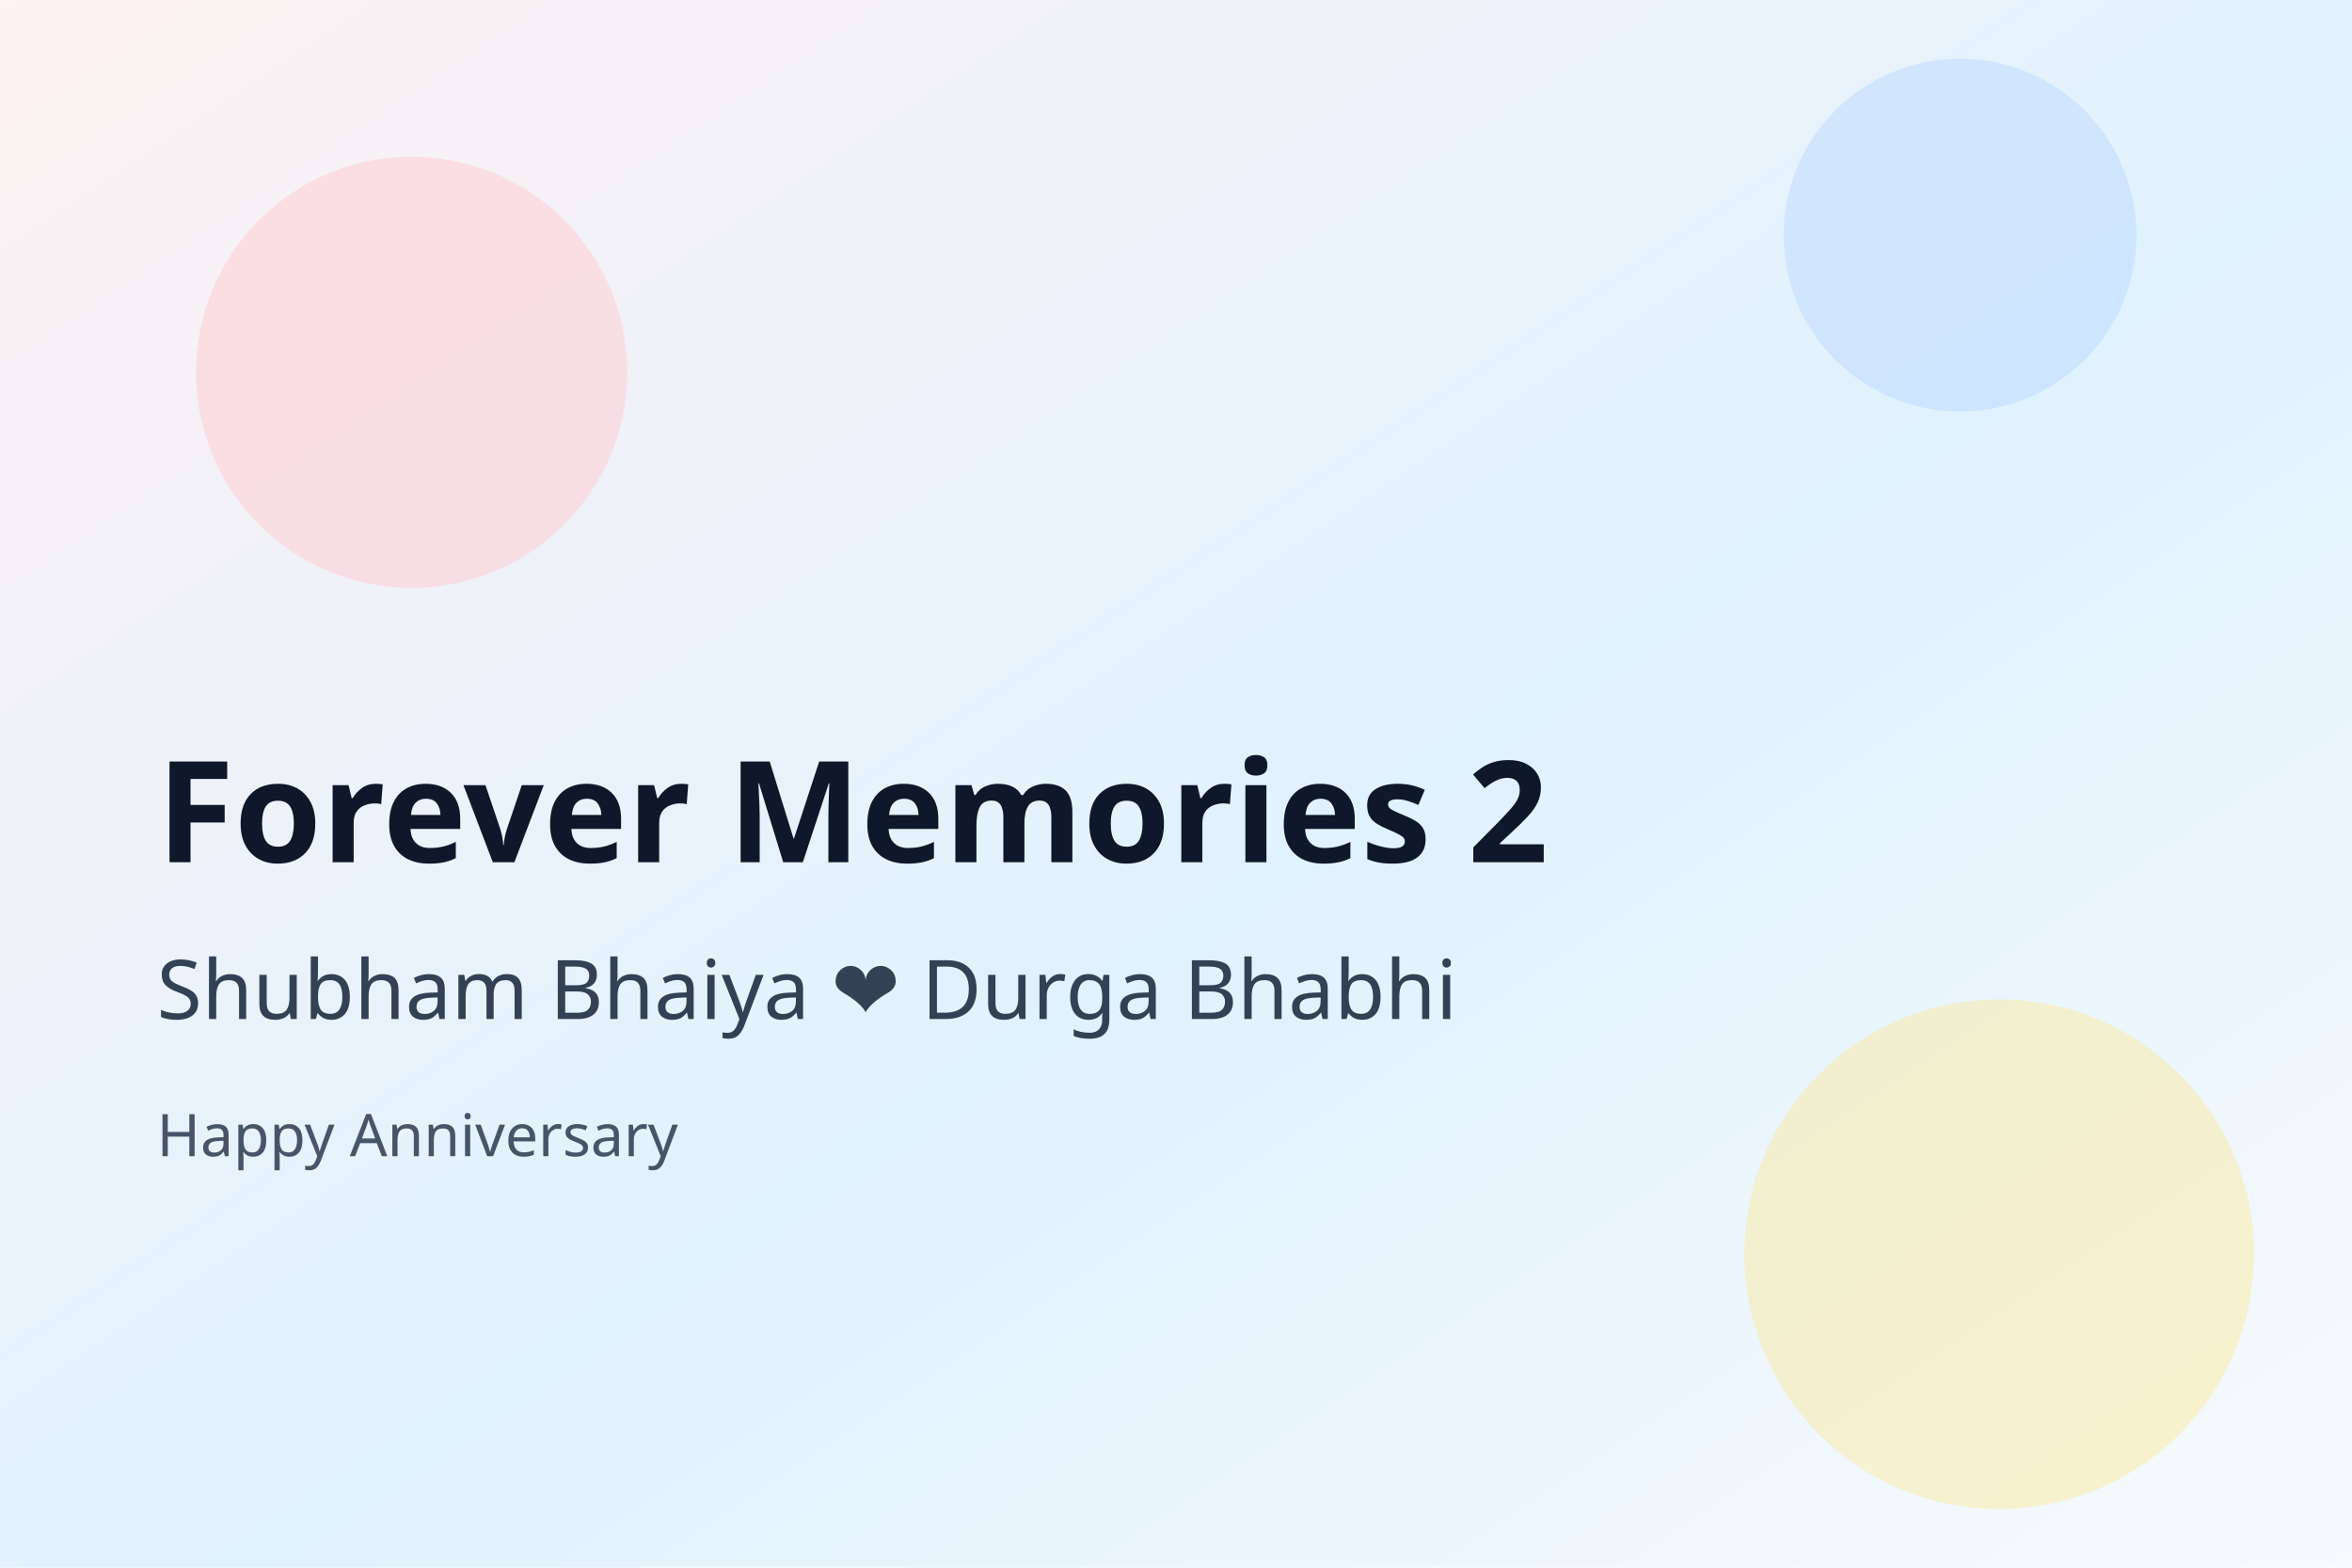
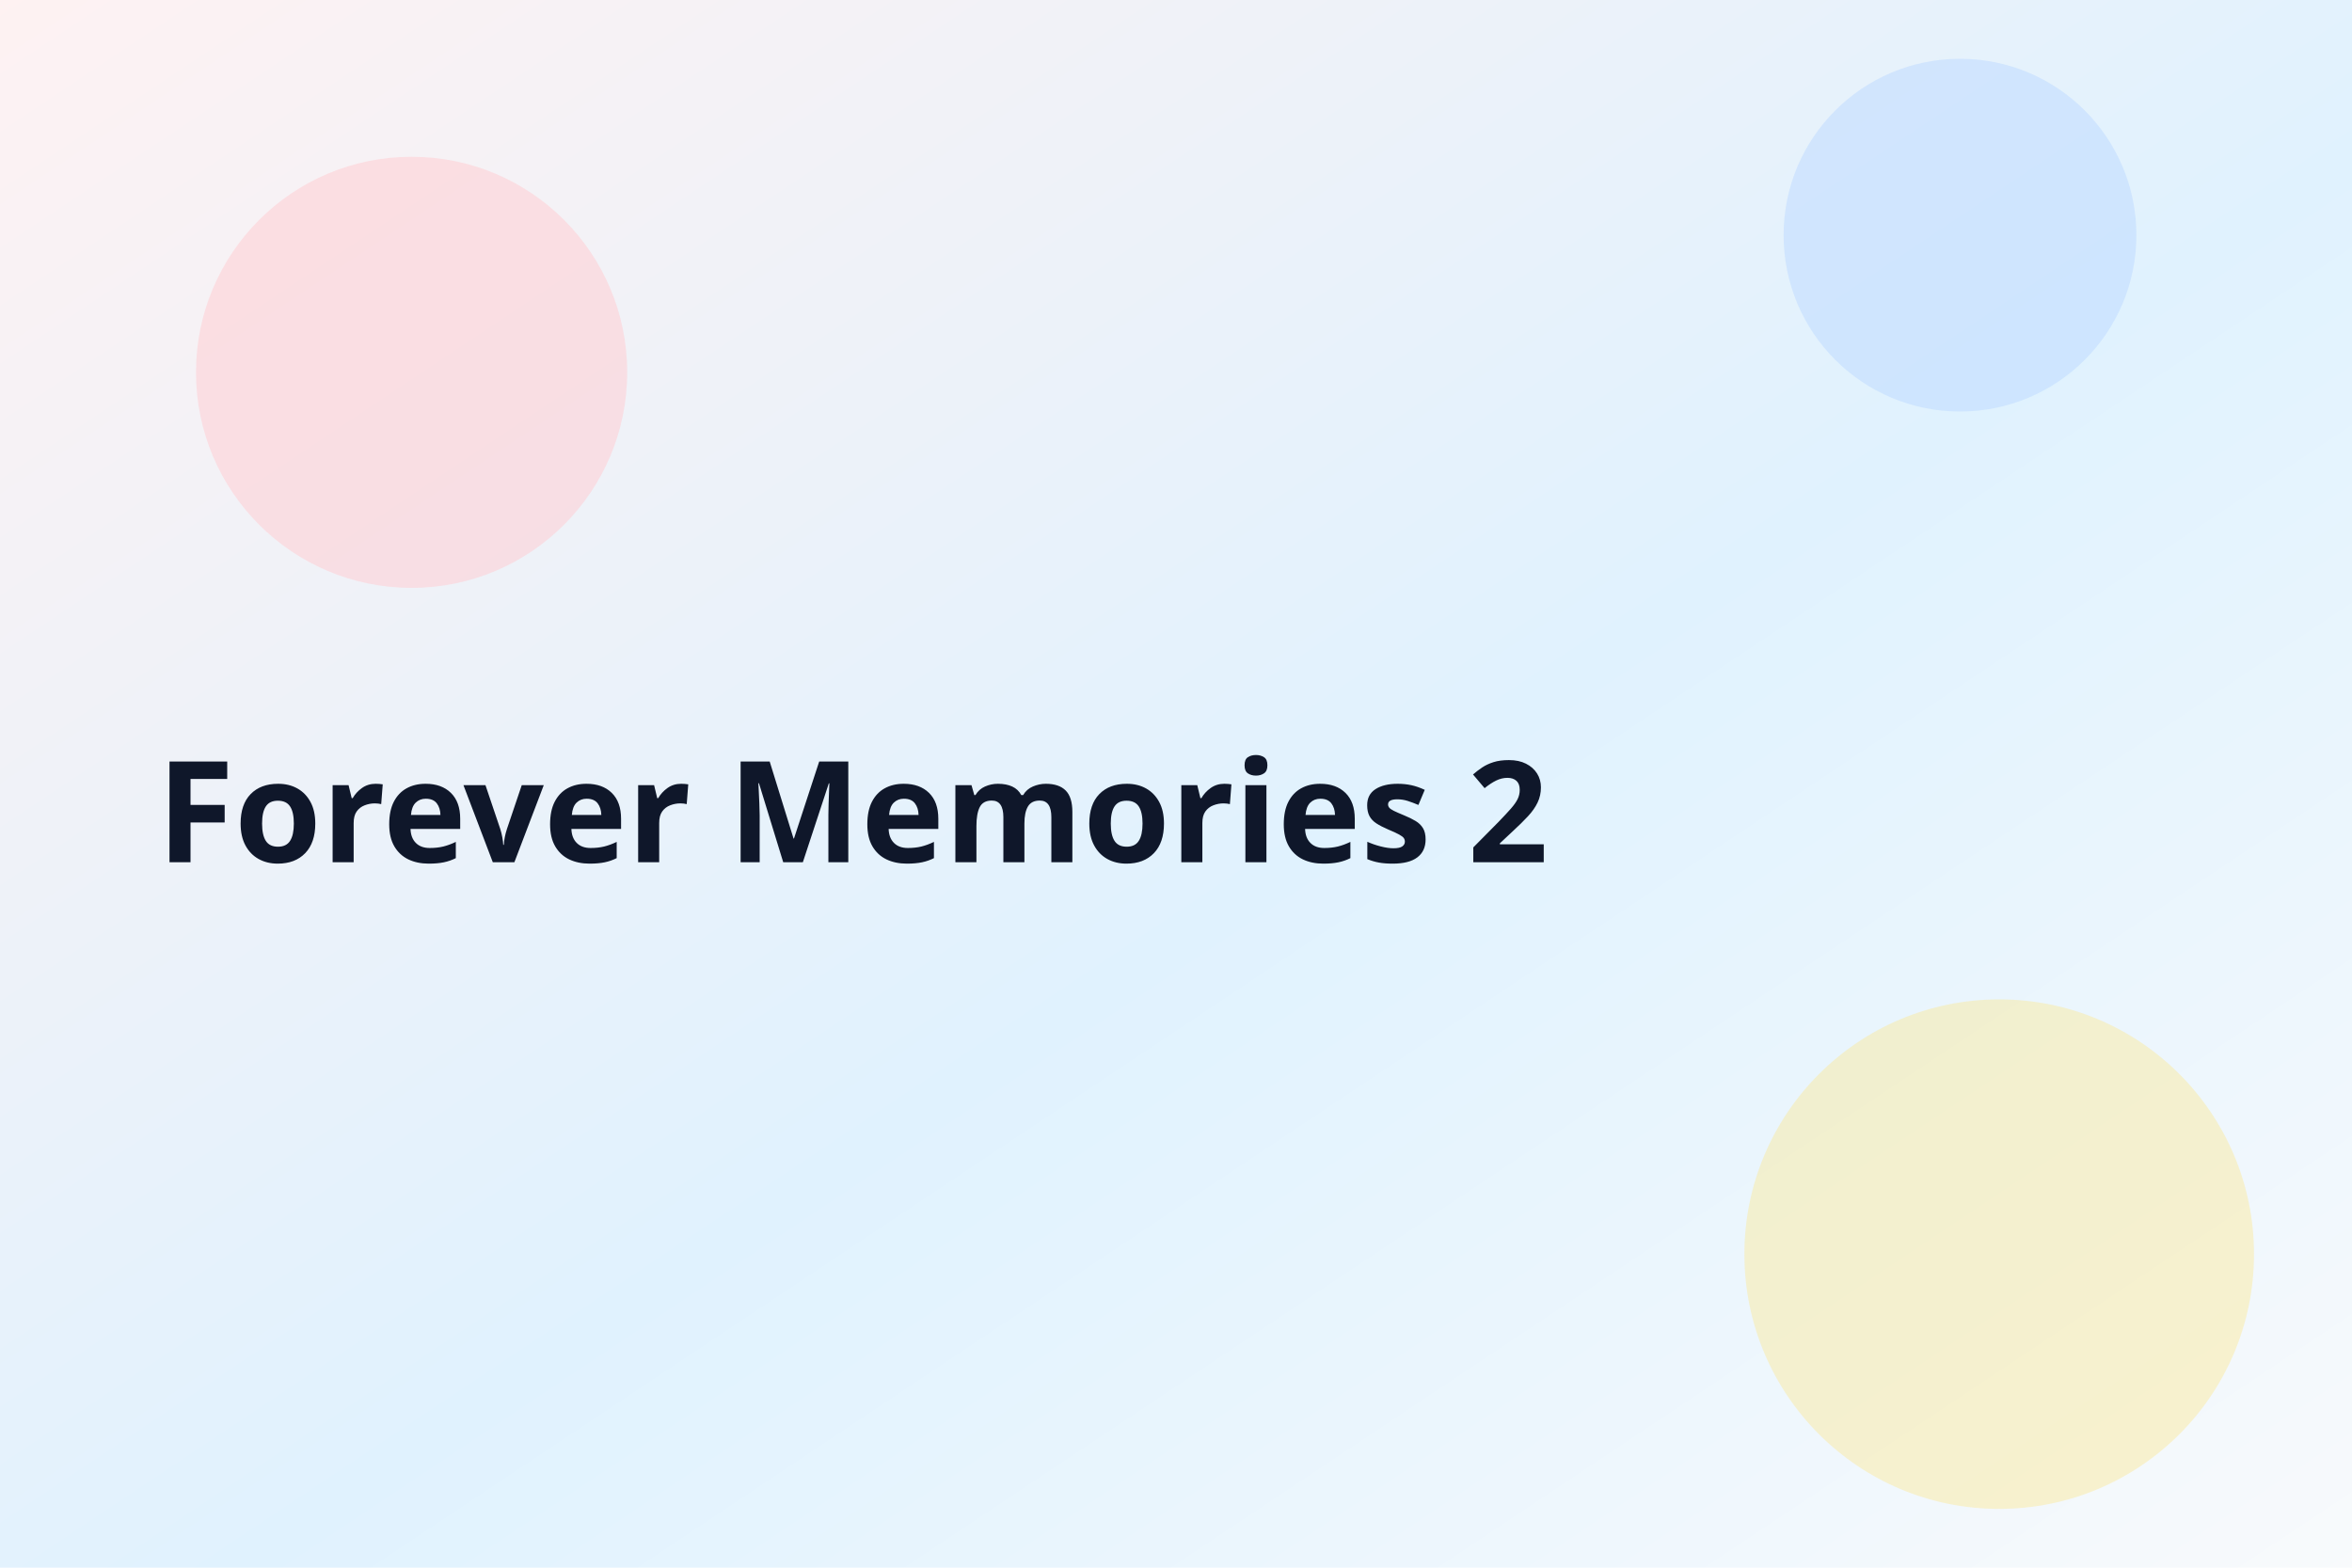
<svg xmlns="http://www.w3.org/2000/svg" width="1200" height="800" viewBox="0 0 1200 800" fill="none">
  <defs>
    <linearGradient id="g2" x1="0" y1="0" x2="1" y2="1">
      <stop offset="0%" stop-color="#fef2f2" />
      <stop offset="55%" stop-color="#e0f2fe" />
      <stop offset="100%" stop-color="#f8fafc" />
    </linearGradient>
  </defs>
  <rect width="1200" height="800" fill="url(#g2)" />
  <circle cx="210" cy="190" r="110" fill="#fecdd3" fill-opacity="0.55" />
  <circle cx="1000" cy="120" r="90" fill="#bfdbfe" fill-opacity="0.55" />
  <circle cx="1020" cy="640" r="130" fill="#fde68a" fill-opacity="0.4" />
  <text x="80" y="440" fill="#0f172a" font-size="72" font-family="Poppins,Segoe UI,sans-serif" font-weight="700">Forever Memories 2</text>
-   <text x="80" y="520" fill="#334155" font-size="42" font-family="Poppins,Segoe UI,sans-serif">Shubham Bhaiya ❤️ Durga Bhabhi</text>
-   <text x="80" y="590" fill="#475569" font-size="30" font-family="Poppins,Segoe UI,sans-serif">Happy Anniversary</text>
</svg>
